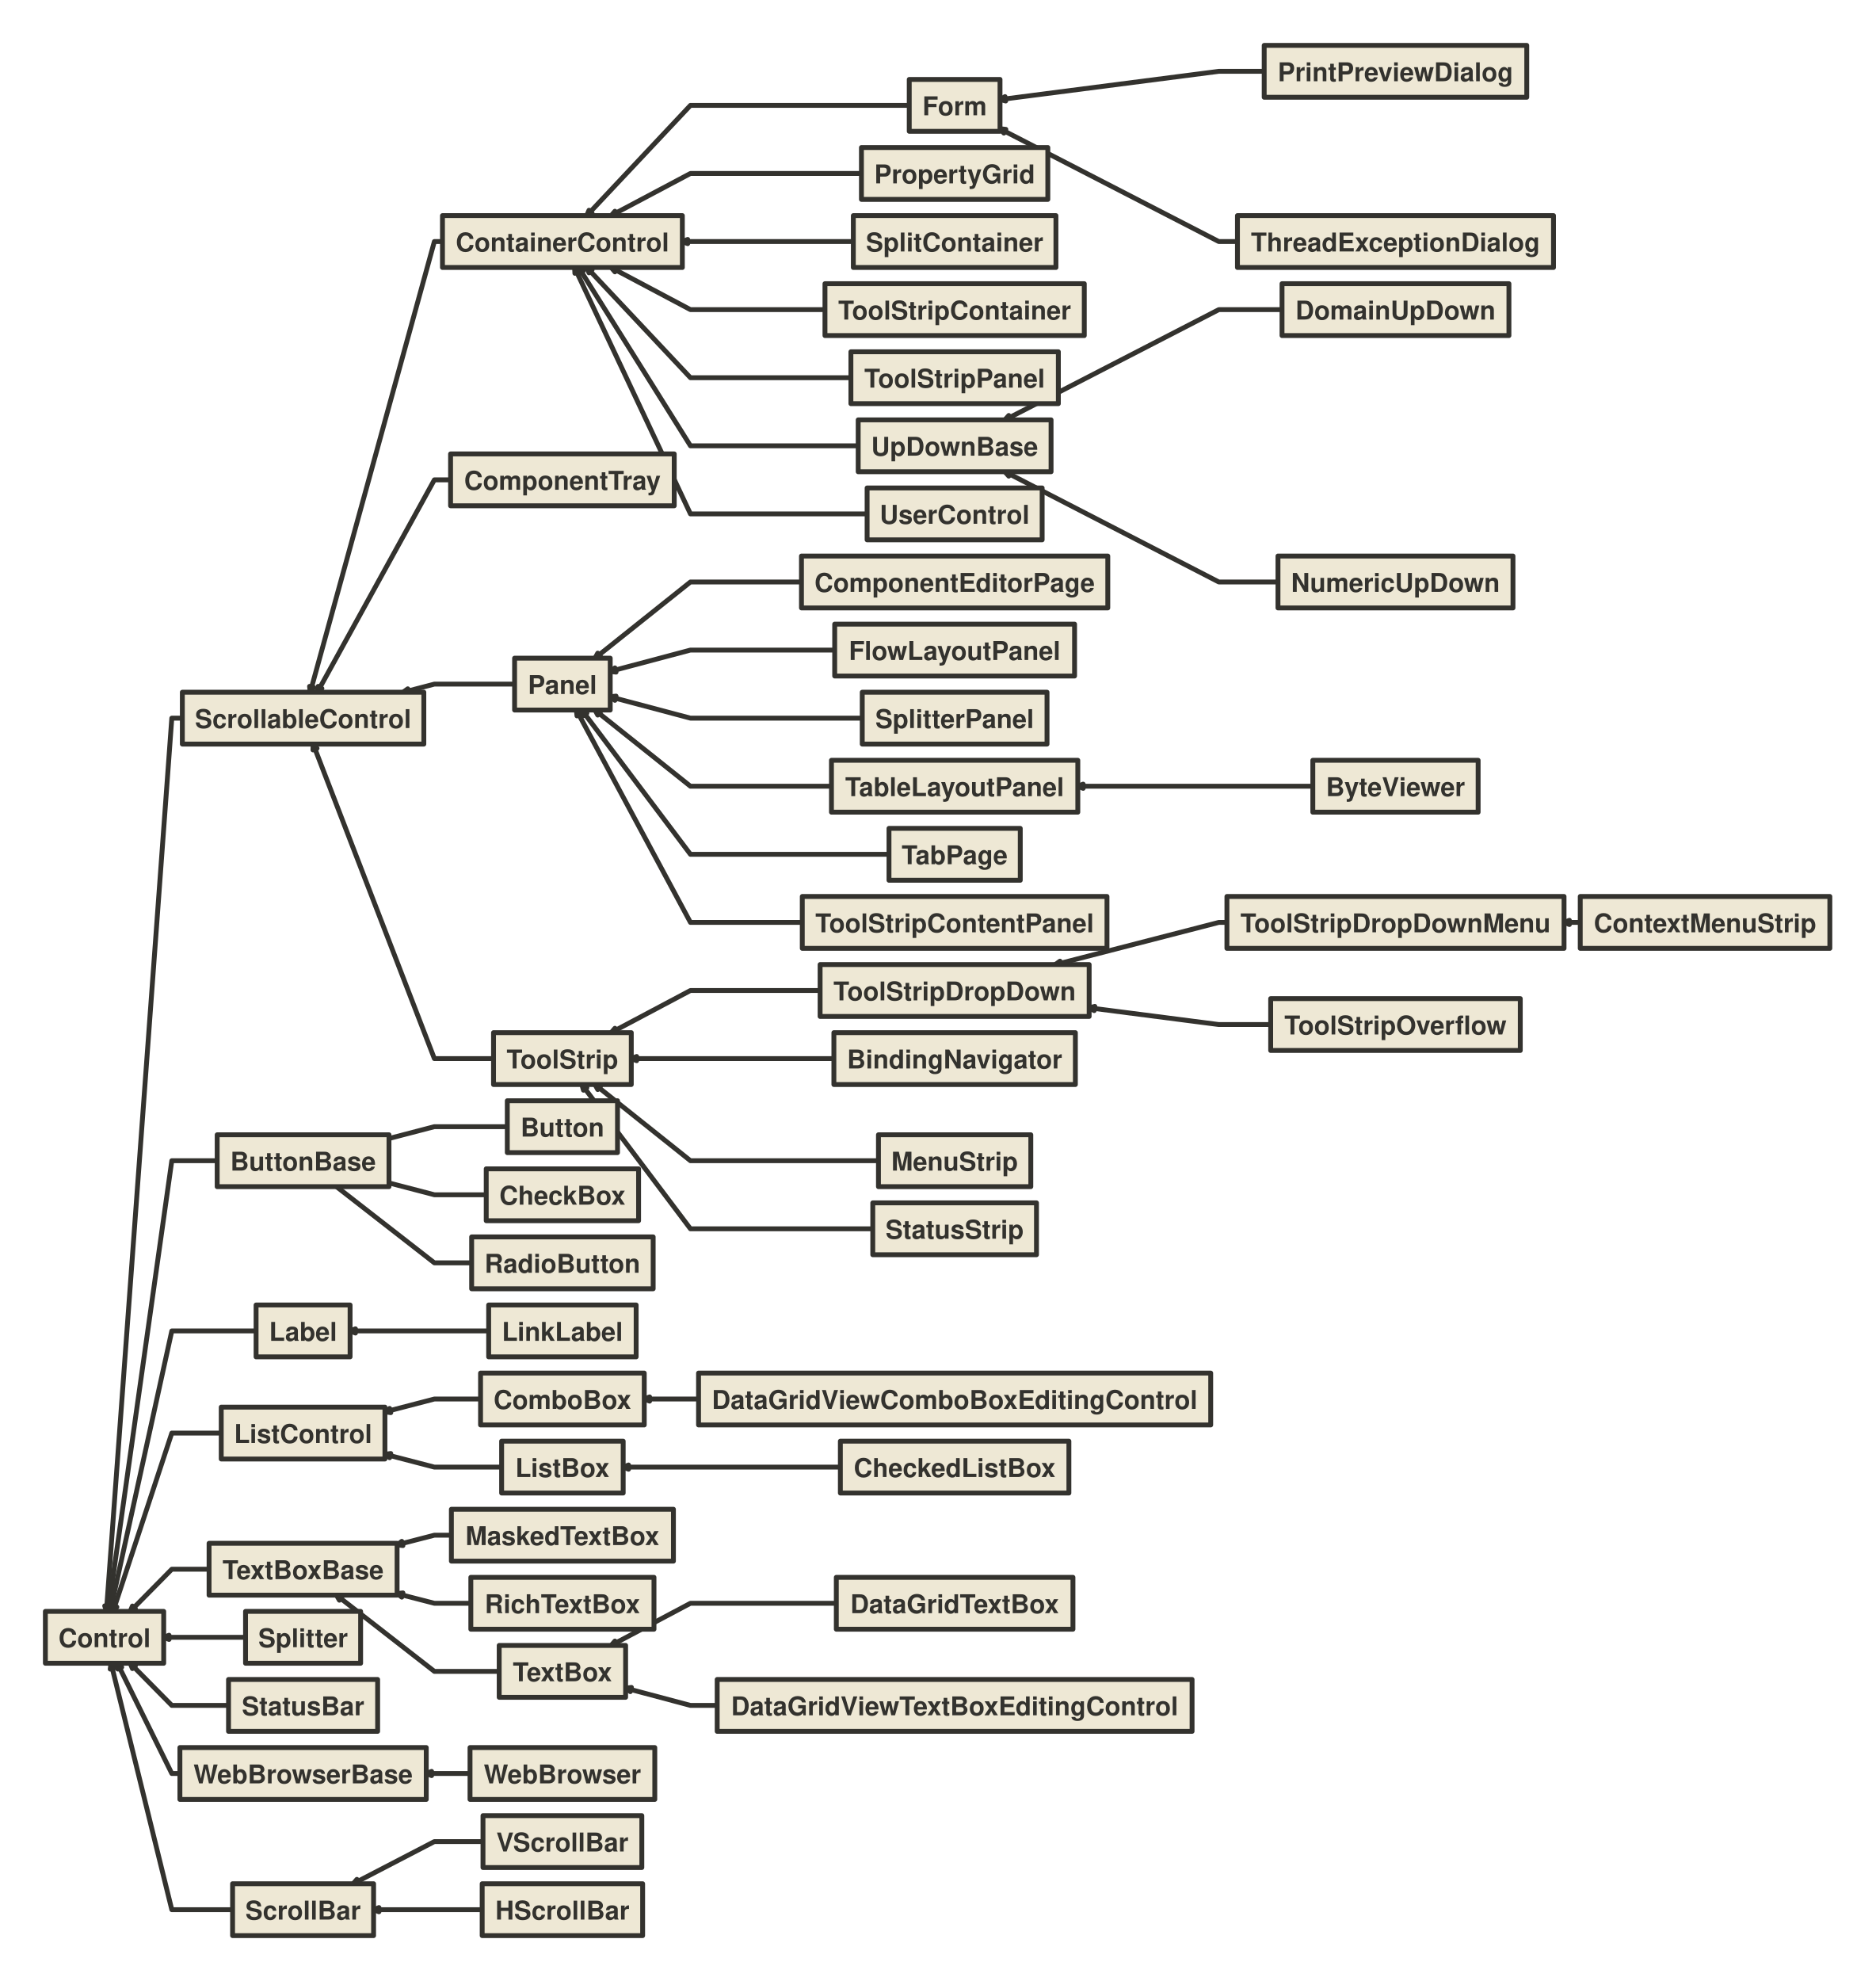
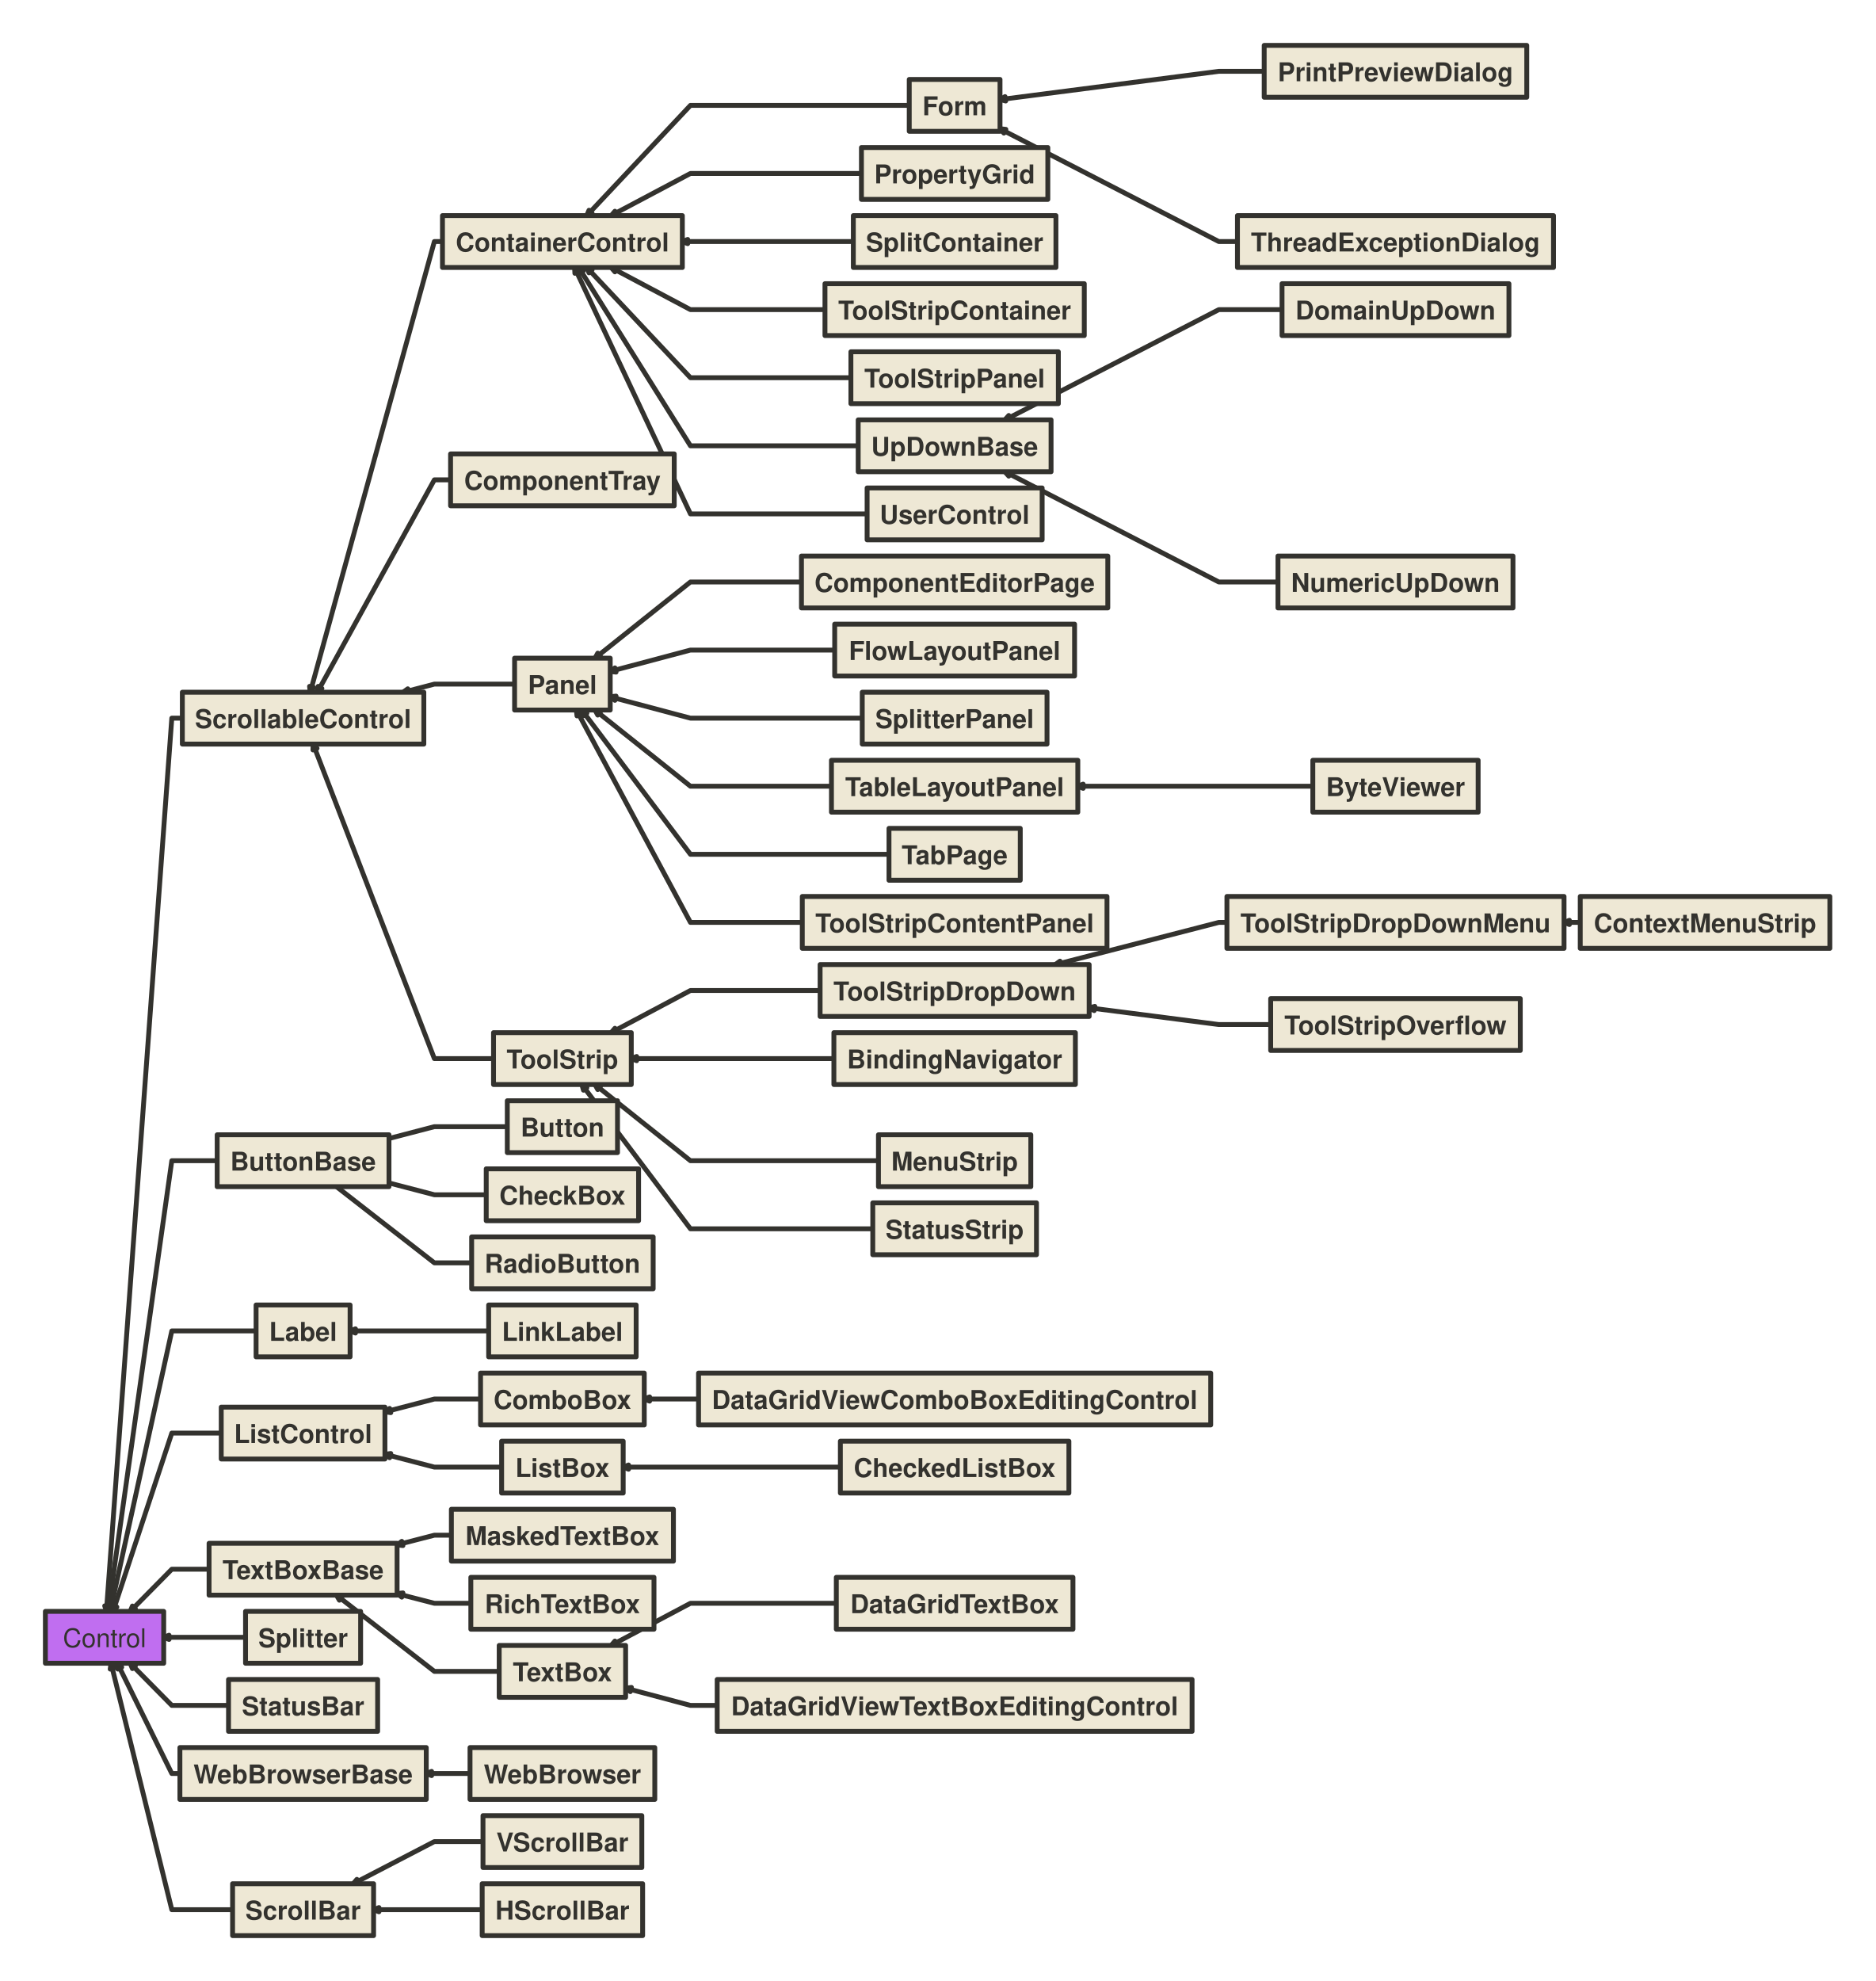
<svg xmlns="http://www.w3.org/2000/svg" version="1.1" baseProfile="full" width="1157.0" height="1222.0" viewbox="0 0 1157 1222">
  <g stroke-width="1.0" text-align="left" font="12pt Helvetica, Arial, sans-serif" font-size="12pt" font-family="Helvetica" font-weight="bold" font-style="normal">
    <g font-family="Helvetica" font-size="12pt" font-weight="bold" font-style="normal" stroke-width="3.0" stroke-linejoin="round" stroke-linecap="round" stroke="#33322E">
      <g stroke="transparent" fill="transparent">
        <rect x="0.0" y="0.0" height="1222.0" width="1157.0" stroke="none" />
      </g>
      <g transform="translate(8, 8)" fill="#33322E">
        <g transform="translate(20, 20)" fill="#eee8d5" font-family="Helvetica" font-size="12pt" font-weight="normal" font-style="normal">
          <path d="M37.9 962.7 L78 415 L84.5 415 L84.5 415.0 " fill="none" />
          <path d="M36.6 962.6 L37.9 962.7 L39.2 962.8 L37.7 966.0 Z" />
          <path d="M39.2 962.7 L78 688 L106 688 L106.0 688.0 " fill="none" />
          <path d="M37.9 962.5 L39.2 962.7 L40.5 962.9 L38.8 966.0 Z" />
          <path d="M40.7 962.7 L78 793 L130 793 L130.0 793.0 " fill="none" />
          <path d="M39.4 962.5 L40.7 962.7 L42.0 963.0 L40.0 966.0 Z" />
          <path d="M191.3 793.0 L240 793 L273.5 793 L273.5 793.0 " fill="none" />
          <path d="M191.3 791.7 L191.3 793.0 L191.3 794.3 L188.0 793.0 Z" />
          <path d="M212.0 674.3 L240 667 L285 667 L285.0 667.0 " fill="none" />
          <path d="M212.0 701.7 L240 709 L272 709 L272.0 709.0 " fill="none" />
          <path d="M179.6 704.0 L240 751 L263 751 L263.0 751.0 " fill="none" />
          <path d="M352.0 985.4 L398 961 L488 961 L488.0 961.0 " fill="none" />
          <path d="M351.4 984.3 L352.0 985.4 L352.7 986.6 L349.1 987.0 Z" />
          <path d="M361.2 1014.2 L398 1024 L414.5 1024 L414.5 1024.0 " fill="none" />
          <path d="M361.6 1012.9 L361.2 1014.2 L360.9 1015.5 L358.0 1013.4 Z" />
          <path d="M164.3 395.8 L240 121 L245 121 L245.0 121.0 " fill="none" />
          <path d="M163.0 395.4 L164.3 395.8 L165.6 396.1 L163.4 399.0 Z" />
          <path d="M169.4 396.1 L240 268 L250 268 L250.0 268.0 " fill="none" />
          <path d="M168.3 395.4 L169.4 396.1 L170.6 396.7 L167.8 399.0 Z" />
          <path d="M223.9 398.2 L240 394 L289.5 394 L289.5 394.0 " fill="none" />
          <path d="M223.6 396.9 L223.9 398.2 L224.3 399.5 L220.7 399.0 Z" />
          <path d="M166.4 434.1 L240 625 L276.5 625 L276.5 625.0 " fill="none" />
          <path d="M167.6 433.6 L166.4 434.1 L165.1 434.6 L165.2 431.0 Z" />
          <path d="M352.0 607.4 L398 583 L478 583 L478.0 583.0 " fill="none" />
          <path d="M351.4 606.3 L352.0 607.4 L352.7 608.6 L349.1 609.0 Z" />
          <path d="M626.3 566.2 L724 541 L729 541 L729.0 541.0 " fill="none" />
          <path d="M626.0 564.9 L626.3 566.2 L626.7 567.5 L623.1 567.0 Z" />
          <path d="M940.3 541.0 L942 541 L947 541 L947.0 541.0 " fill="none" />
          <path d="M940.3 539.7 L940.3 541.0 L940.3 542.3 L937.0 541.0 Z" />
          <path d="M647.3 594.1 L724 604 L756 604 L756.0 604.0 " fill="none" />
          <path d="M647.5 592.8 L647.3 594.1 L647.1 595.4 L644.0 593.7 Z" />
          <path d="M364.8 625.0 L398 625 L486.5 625 L486.5 625.0 " fill="none" />
          <path d="M364.8 623.7 L364.8 625.0 L364.8 626.3 L361.5 625.0 Z" />
          <path d="M341.7 643.1 L398 688 L514 688 L514.0 688.0 " fill="none" />
          <path d="M342.5 642.0 L341.7 643.1 L340.8 644.1 L339.1 641.0 Z" />
          <path d="M333.0 643.7 L398 730 L510.5 730 L510.5 730.0 " fill="none" />
          <path d="M334.1 642.9 L333.0 643.7 L332.0 644.5 L331.0 641.0 Z" />
          <path d="M336.3 102.6 L398 37 L533 37 L533.0 37.0 " fill="none" />
          <path d="M335.4 101.7 L336.3 102.6 L337.3 103.5 L334.0 105.0 Z" />
          <path d="M592.3 33.0 L724 16 L752 16 L752.0 16.0 " fill="none" />
          <path d="M592.1 31.6 L592.3 33.0 L592.5 34.3 L589.0 33.4 Z" />
          <path d="M592.0 53.0 L724 121 L735.5 121 L735.5 121.0 " fill="none" />
          <path d="M592.6 51.8 L592.0 53.0 L591.4 54.1 L589.0 51.4 Z" />
          <path d="M352.0 103.4 L398 79 L503.5 79 L503.5 79.0 " fill="none" />
          <path d="M351.4 102.3 L352.0 103.4 L352.7 104.6 L349.1 105.0 Z" />
          <path d="M396.3 121.0 L398 121 L498.5 121 L498.5 121.0 " fill="none" />
          <path d="M396.3 119.7 L396.3 121.0 L396.3 122.3 L393.0 121.0 Z" />
          <path d="M352.0 138.6 L398 163 L481 163 L481.0 163.0 " fill="none" />
          <path d="M352.7 137.4 L352.0 138.6 L351.4 139.7 L349.1 137.0 Z" />
          <path d="M336.3 139.4 L398 205 L497 205 L497.0 205.0 " fill="none" />
          <path d="M337.3 138.5 L336.3 139.4 L335.4 140.3 L334.0 137.0 Z" />
          <path d="M330.8 139.8 L398 247 L501.5 247 L501.5 247.0 " fill="none" />
          <path d="M331.9 139.1 L330.8 139.8 L329.7 140.5 L329.0 137.0 Z" />
          <path d="M595.0 229.5 L724 163 L763 163 L763.0 163.0 " fill="none" />
          <path d="M594.4 228.3 L595.0 229.5 L595.6 230.7 L592.0 231.0 Z" />
          <path d="M595.0 264.5 L724 331 L760.5 331 L760.5 331.0 " fill="none" />
          <path d="M595.6 263.3 L595.0 264.5 L594.4 265.7 L592.0 263.0 Z" />
          <path d="M327.9 140.0 L398 289 L507 289 L507.0 289.0 " fill="none" />
          <path d="M329.1 139.4 L327.9 140.0 L326.7 140.6 L326.5 137.0 Z" />
          <path d="M42.8 962.8 L78 856 L108.5 856 L108.5 856.0 " fill="none" />
          <path d="M41.5 962.4 L42.8 962.8 L44.1 963.3 L41.8 966.0 Z" />
          <path d="M212.7 842.1 L240 835 L268.5 835 L268.5 835.0 " fill="none" />
          <path d="M212.4 840.8 L212.7 842.1 L213.1 843.4 L209.5 842.9 Z" />
          <path d="M372.8 835.0 L398 835 L403 835 L403.0 835.0 " fill="none" />
          <path d="M372.8 833.7 L372.8 835.0 L372.8 836.3 L369.5 835.0 Z" />
          <path d="M212.7 869.9 L240 877 L281.5 877 L281.5 877.0 " fill="none" />
          <path d="M213.1 868.6 L212.7 869.9 L212.4 871.2 L209.5 869.1 Z" />
          <path d="M359.8 877.0 L398 877 L490.5 877 L490.5 877.0 " fill="none" />
          <path d="M359.8 875.7 L359.8 877.0 L359.8 878.3 L356.5 877.0 Z" />
          <path d="M54.7 963.6 L78 940 L101 940 L101.0 940.0 " fill="none" />
          <path d="M53.7 962.7 L54.7 963.6 L55.6 964.6 L52.3 966.0 Z" />
          <path d="M220.2 924.1 L240 919 L250.5 919 L250.5 919.0 " fill="none" />
          <path d="M219.9 922.8 L220.2 924.1 L220.6 925.4 L217.0 925.0 Z" />
          <path d="M220.2 955.9 L240 961 L262.5 961 L262.5 961.0 " fill="none" />
          <path d="M220.6 954.6 L220.2 955.9 L219.9 957.2 L217.0 955.0 Z" />
          <path d="M182.2 958.0 L240 1003 L280 1003 L280.0 1003.0 " fill="none" />
          <path d="M183.0 957.0 L182.2 958.0 L181.4 959.1 L179.6 956.0 Z" />
          <path d="M192.8 1132.5 L240 1108 L270 1108 L270.0 1108.0 " fill="none" />
          <path d="M192.2 1131.3 L192.8 1132.5 L193.4 1133.6 L189.9 1134.0 Z" />
          <path d="M76.3 982.0 L78 982 L123.5 982 L123.5 982.0 " fill="none" />
          <path d="M76.3 980.7 L76.3 982.0 L76.3 983.3 L73.0 982.0 Z" />
          <path d="M54.7 1000.4 L78 1024 L113 1024 L113.0 1024.0 " fill="none" />
          <path d="M55.6 999.4 L54.7 1000.4 L53.7 1001.3 L52.3 998.0 Z" />
          <path d="M45.9 1001.0 L78 1066 L83 1066 L83.0 1066.0 " fill="none" />
          <path d="M47.1 1000.4 L45.9 1001.0 L44.7 1001.6 L44.4 998.0 Z" />
          <path d="M238.3 1066.0 L240 1066 L262 1066 L262.0 1066.0 " fill="none" />
          <path d="M238.3 1064.7 L238.3 1066.0 L238.3 1067.3 L235.0 1066.0 Z" />
          <path d="M341.7 375.9 L398 331 L466.5 331 L466.5 331.0 " fill="none" />
          <path d="M340.8 374.9 L341.7 375.9 L342.5 377.0 L339.1 378.0 Z" />
          <path d="M351.7 385.3 L398 373 L487 373 L487.0 373.0 " fill="none" />
          <path d="M351.4 384.0 L351.7 385.3 L352.1 386.6 L348.5 386.2 Z" />
          <path d="M351.7 402.7 L398 415 L504 415 L504.0 415.0 " fill="none" />
          <path d="M352.1 401.4 L351.7 402.7 L351.4 404.0 L348.5 401.8 Z" />
          <path d="M341.7 412.1 L398 457 L485 457 L485.0 457.0 " fill="none" />
          <path d="M342.5 411.0 L341.7 412.1 L340.8 413.1 L339.1 410.0 Z" />
          <path d="M640.3 457.0 L724 457 L782 457 L782.0 457.0 " fill="none" />
          <path d="M640.3 455.7 L640.3 457.0 L640.3 458.3 L637.0 457.0 Z" />
          <path d="M333.0 412.7 L398 499 L520.5 499 L520.5 499.0 " fill="none" />
          <path d="M334.1 411.9 L333.0 412.7 L332.0 413.5 L331.0 410.0 Z" />
          <path d="M329.2 412.9 L398 541 L467 541 L467.0 541.0 " fill="none" />
          <path d="M330.4 412.3 L329.2 412.9 L328.0 413.6 L327.6 410.0 Z" />
          <path d="M41.3 1001.2 L78 1150 L115.5 1150 L115.5 1150.0 " fill="none" />
          <path d="M42.5 1000.9 L41.3 1001.2 L40.0 1001.6 L40.5 998.0 Z" />
          <path d="M205.8 1150.0 L240 1150 L269.5 1150 L269.5 1150.0 " fill="none" />
          <path d="M205.8 1148.7 L205.8 1150.0 L205.8 1151.3 L202.5 1150.0 Z" />
          <g data-name="Control">
-             <g fill="#eee8d5" stroke="#33322E" data-name="Control">
+             <g fill="#C06EF0" stroke="#33322E" data-name="Control">
              <rect x="0.0" y="966.0" height="32.0" width="73.0" data-name="Control" />
            </g>
-             <g transform="translate(0, 966)" font-family="Helvetica" font-size="12pt" font-weight="bold" font-style="normal" data-name="Control">
+             <g transform="translate(0, 966)" font-family="Helvetica" font-size="12pt" font-weight="normal" font-style="normal" data-name="Control">
              <g transform="translate(8, 8)" fill="#33322E" text-align="center" data-name="Control">
                <text x="28.5" y="14.1" stroke="none" text-anchor="middle" data-name="Control">Control</text>
              </g>
            </g>
          </g>
          <g data-name="ScrollableControl">
            <g fill="#eee8d5" stroke="#33322E" data-name="ScrollableControl">
              <rect x="84.5" y="399.0" height="32.0" width="149.0" data-name="ScrollableControl" />
            </g>
            <g transform="translate(84.5, 399)" font-family="Helvetica" font-size="12pt" font-weight="bold" font-style="normal" data-name="ScrollableControl">
              <g transform="translate(8, 8)" fill="#33322E" text-align="center" data-name="ScrollableControl">
                <text x="66.5" y="14.1" stroke="none" text-anchor="middle" data-name="ScrollableControl">ScrollableControl</text>
              </g>
            </g>
          </g>
          <g data-name="ButtonBase">
            <g fill="#eee8d5" stroke="#33322E" data-name="ButtonBase">
              <rect x="106.0" y="672.0" height="32.0" width="106.0" data-name="ButtonBase" />
            </g>
            <g transform="translate(106, 672)" font-family="Helvetica" font-size="12pt" font-weight="bold" font-style="normal" data-name="ButtonBase">
              <g transform="translate(8, 8)" fill="#33322E" text-align="center" data-name="ButtonBase">
                <text x="45.0" y="14.1" stroke="none" text-anchor="middle" data-name="ButtonBase">ButtonBase</text>
              </g>
            </g>
          </g>
          <g data-name="Label">
            <g fill="#eee8d5" stroke="#33322E" data-name="Label">
              <rect x="130.0" y="777.0" height="32.0" width="58.0" data-name="Label" />
            </g>
            <g transform="translate(130, 777)" font-family="Helvetica" font-size="12pt" font-weight="bold" font-style="normal" data-name="Label">
              <g transform="translate(8, 8)" fill="#33322E" text-align="center" data-name="Label">
                <text x="21.0" y="14.1" stroke="none" text-anchor="middle" data-name="Label">Label</text>
              </g>
            </g>
          </g>
          <g data-name="LinkLabel">
            <g fill="#eee8d5" stroke="#33322E" data-name="LinkLabel">
              <rect x="273.5" y="777.0" height="32.0" width="91.0" data-name="LinkLabel" />
            </g>
            <g transform="translate(273.5, 777)" font-family="Helvetica" font-size="12pt" font-weight="bold" font-style="normal" data-name="LinkLabel">
              <g transform="translate(8, 8)" fill="#33322E" text-align="center" data-name="LinkLabel">
                <text x="37.5" y="14.1" stroke="none" text-anchor="middle" data-name="LinkLabel">LinkLabel</text>
              </g>
            </g>
          </g>
          <g data-name="Button">
            <g fill="#eee8d5" stroke="#33322E" data-name="Button">
              <rect x="285.0" y="651.0" height="32.0" width="68.0" data-name="Button" />
            </g>
            <g transform="translate(285, 651)" font-family="Helvetica" font-size="12pt" font-weight="bold" font-style="normal" data-name="Button">
              <g transform="translate(8, 8)" fill="#33322E" text-align="center" data-name="Button">
                <text x="26.0" y="14.1" stroke="none" text-anchor="middle" data-name="Button">Button</text>
              </g>
            </g>
          </g>
          <g data-name="CheckBox">
            <g fill="#eee8d5" stroke="#33322E" data-name="CheckBox">
              <rect x="272.0" y="693.0" height="32.0" width="94.0" data-name="CheckBox" />
            </g>
            <g transform="translate(272, 693)" font-family="Helvetica" font-size="12pt" font-weight="bold" font-style="normal" data-name="CheckBox">
              <g transform="translate(8, 8)" fill="#33322E" text-align="center" data-name="CheckBox">
                <text x="39.0" y="14.1" stroke="none" text-anchor="middle" data-name="CheckBox">CheckBox</text>
              </g>
            </g>
          </g>
          <g data-name="RadioButton">
            <g fill="#eee8d5" stroke="#33322E" data-name="RadioButton">
              <rect x="263.0" y="735.0" height="32.0" width="112.0" data-name="RadioButton" />
            </g>
            <g transform="translate(263, 735)" font-family="Helvetica" font-size="12pt" font-weight="bold" font-style="normal" data-name="RadioButton">
              <g transform="translate(8, 8)" fill="#33322E" text-align="center" data-name="RadioButton">
                <text x="48.0" y="14.1" stroke="none" text-anchor="middle" data-name="RadioButton">RadioButton</text>
              </g>
            </g>
          </g>
          <g data-name="TextBox">
            <g fill="#eee8d5" stroke="#33322E" data-name="TextBox">
              <rect x="280.0" y="987.0" height="32.0" width="78.0" data-name="TextBox" />
            </g>
            <g transform="translate(280, 987)" font-family="Helvetica" font-size="12pt" font-weight="bold" font-style="normal" data-name="TextBox">
              <g transform="translate(8, 8)" fill="#33322E" text-align="center" data-name="TextBox">
                <text x="31.0" y="14.1" stroke="none" text-anchor="middle" data-name="TextBox">TextBox</text>
              </g>
            </g>
          </g>
          <g data-name="DataGridTextBox">
            <g fill="#eee8d5" stroke="#33322E" data-name="DataGridTextBox">
              <rect x="488.0" y="945.0" height="32.0" width="146.0" data-name="DataGridTextBox" />
            </g>
            <g transform="translate(488, 945)" font-family="Helvetica" font-size="12pt" font-weight="bold" font-style="normal" data-name="DataGridTextBox">
              <g transform="translate(8, 8)" fill="#33322E" text-align="center" data-name="DataGridTextBox">
                <text x="65.0" y="14.1" stroke="none" text-anchor="middle" data-name="DataGridTextBox">DataGridTextBox</text>
              </g>
            </g>
          </g>
          <g data-name="DataGridViewTextBoxEditingControl">
            <g fill="#eee8d5" stroke="#33322E" data-name="DataGridViewTextBoxEditingControl">
              <rect x="414.5" y="1008.0" height="32.0" width="293.0" data-name="DataGridViewTextBoxEditingControl" />
            </g>
            <g transform="translate(414.5, 1008)" font-family="Helvetica" font-size="12pt" font-weight="bold" font-style="normal" data-name="DataGridViewTextBoxEditingControl">
              <g transform="translate(8, 8)" fill="#33322E" text-align="center" data-name="DataGridViewTextBoxEditingControl">
                <text x="138.5" y="14.1" stroke="none" text-anchor="middle" data-name="DataGridViewTextBoxEditingControl">DataGridViewTextBoxEditingControl</text>
              </g>
            </g>
          </g>
          <g data-name="ContainerControl">
            <g fill="#eee8d5" stroke="#33322E" data-name="ContainerControl">
              <rect x="245.0" y="105.0" height="32.0" width="148.0" data-name="ContainerControl" />
            </g>
            <g transform="translate(245, 105)" font-family="Helvetica" font-size="12pt" font-weight="bold" font-style="normal" data-name="ContainerControl">
              <g transform="translate(8, 8)" fill="#33322E" text-align="center" data-name="ContainerControl">
                <text x="66.0" y="14.1" stroke="none" text-anchor="middle" data-name="ContainerControl">ContainerControl</text>
              </g>
            </g>
          </g>
          <g data-name="ComponentTray">
            <g fill="#eee8d5" stroke="#33322E" data-name="ComponentTray">
              <rect x="250.0" y="252.0" height="32.0" width="138.0" data-name="ComponentTray" />
            </g>
            <g transform="translate(250, 252)" font-family="Helvetica" font-size="12pt" font-weight="bold" font-style="normal" data-name="ComponentTray">
              <g transform="translate(8, 8)" fill="#33322E" text-align="center" data-name="ComponentTray">
                <text x="61.0" y="14.1" stroke="none" text-anchor="middle" data-name="ComponentTray">ComponentTray</text>
              </g>
            </g>
          </g>
          <g data-name="Panel">
            <g fill="#eee8d5" stroke="#33322E" data-name="Panel">
              <rect x="289.5" y="378.0" height="32.0" width="59.0" data-name="Panel" />
            </g>
            <g transform="translate(289.5, 378)" font-family="Helvetica" font-size="12pt" font-weight="bold" font-style="normal" data-name="Panel">
              <g transform="translate(8, 8)" fill="#33322E" text-align="center" data-name="Panel">
                <text x="21.5" y="14.1" stroke="none" text-anchor="middle" data-name="Panel">Panel</text>
              </g>
            </g>
          </g>
          <g data-name="ToolStrip">
            <g fill="#eee8d5" stroke="#33322E" data-name="ToolStrip">
              <rect x="276.5" y="609.0" height="32.0" width="85.0" data-name="ToolStrip" />
            </g>
            <g transform="translate(276.5, 609)" font-family="Helvetica" font-size="12pt" font-weight="bold" font-style="normal" data-name="ToolStrip">
              <g transform="translate(8, 8)" fill="#33322E" text-align="center" data-name="ToolStrip">
                <text x="34.5" y="14.1" stroke="none" text-anchor="middle" data-name="ToolStrip">ToolStrip</text>
              </g>
            </g>
          </g>
          <g data-name="ToolStripDropDown">
            <g fill="#eee8d5" stroke="#33322E" data-name="ToolStripDropDown">
              <rect x="478.0" y="567.0" height="32.0" width="166.0" data-name="ToolStripDropDown" />
            </g>
            <g transform="translate(478, 567)" font-family="Helvetica" font-size="12pt" font-weight="bold" font-style="normal" data-name="ToolStripDropDown">
              <g transform="translate(8, 8)" fill="#33322E" text-align="center" data-name="ToolStripDropDown">
                <text x="75.0" y="14.1" stroke="none" text-anchor="middle" data-name="ToolStripDropDown">ToolStripDropDown</text>
              </g>
            </g>
          </g>
          <g data-name="ToolStripDropDownMenu">
            <g fill="#eee8d5" stroke="#33322E" data-name="ToolStripDropDownMenu">
              <rect x="729.0" y="525.0" height="32.0" width="208.0" data-name="ToolStripDropDownMenu" />
            </g>
            <g transform="translate(729, 525)" font-family="Helvetica" font-size="12pt" font-weight="bold" font-style="normal" data-name="ToolStripDropDownMenu">
              <g transform="translate(8, 8)" fill="#33322E" text-align="center" data-name="ToolStripDropDownMenu">
                <text x="96.0" y="14.1" stroke="none" text-anchor="middle" data-name="ToolStripDropDownMenu">ToolStripDropDownMenu</text>
              </g>
            </g>
          </g>
          <g data-name="ContextMenuStrip">
            <g fill="#eee8d5" stroke="#33322E" data-name="ContextMenuStrip">
              <rect x="947.0" y="525.0" height="32.0" width="154.0" data-name="ContextMenuStrip" />
            </g>
            <g transform="translate(947, 525)" font-family="Helvetica" font-size="12pt" font-weight="bold" font-style="normal" data-name="ContextMenuStrip">
              <g transform="translate(8, 8)" fill="#33322E" text-align="center" data-name="ContextMenuStrip">
                <text x="69.0" y="14.1" stroke="none" text-anchor="middle" data-name="ContextMenuStrip">ContextMenuStrip</text>
              </g>
            </g>
          </g>
          <g data-name="ToolStripOverflow">
            <g fill="#eee8d5" stroke="#33322E" data-name="ToolStripOverflow">
              <rect x="756.0" y="588.0" height="32.0" width="154.0" data-name="ToolStripOverflow" />
            </g>
            <g transform="translate(756, 588)" font-family="Helvetica" font-size="12pt" font-weight="bold" font-style="normal" data-name="ToolStripOverflow">
              <g transform="translate(8, 8)" fill="#33322E" text-align="center" data-name="ToolStripOverflow">
                <text x="69.0" y="14.1" stroke="none" text-anchor="middle" data-name="ToolStripOverflow">ToolStripOverflow</text>
              </g>
            </g>
          </g>
          <g data-name="BindingNavigator">
            <g fill="#eee8d5" stroke="#33322E" data-name="BindingNavigator">
              <rect x="486.5" y="609.0" height="32.0" width="149.0" data-name="BindingNavigator" />
            </g>
            <g transform="translate(486.5, 609)" font-family="Helvetica" font-size="12pt" font-weight="bold" font-style="normal" data-name="BindingNavigator">
              <g transform="translate(8, 8)" fill="#33322E" text-align="center" data-name="BindingNavigator">
                <text x="66.5" y="14.1" stroke="none" text-anchor="middle" data-name="BindingNavigator">BindingNavigator</text>
              </g>
            </g>
          </g>
          <g data-name="MenuStrip">
            <g fill="#eee8d5" stroke="#33322E" data-name="MenuStrip">
              <rect x="514.0" y="672.0" height="32.0" width="94.0" data-name="MenuStrip" />
            </g>
            <g transform="translate(514, 672)" font-family="Helvetica" font-size="12pt" font-weight="bold" font-style="normal" data-name="MenuStrip">
              <g transform="translate(8, 8)" fill="#33322E" text-align="center" data-name="MenuStrip">
                <text x="39.0" y="14.1" stroke="none" text-anchor="middle" data-name="MenuStrip">MenuStrip</text>
              </g>
            </g>
          </g>
          <g data-name="StatusStrip">
            <g fill="#eee8d5" stroke="#33322E" data-name="StatusStrip">
              <rect x="510.5" y="714.0" height="32.0" width="101.0" data-name="StatusStrip" />
            </g>
            <g transform="translate(510.5, 714)" font-family="Helvetica" font-size="12pt" font-weight="bold" font-style="normal" data-name="StatusStrip">
              <g transform="translate(8, 8)" fill="#33322E" text-align="center" data-name="StatusStrip">
                <text x="42.5" y="14.1" stroke="none" text-anchor="middle" data-name="StatusStrip">StatusStrip</text>
              </g>
            </g>
          </g>
          <g data-name="Form">
            <g fill="#eee8d5" stroke="#33322E" data-name="Form">
              <rect x="533.0" y="21.0" height="32.0" width="56.0" data-name="Form" />
            </g>
            <g transform="translate(533, 21)" font-family="Helvetica" font-size="12pt" font-weight="bold" font-style="normal" data-name="Form">
              <g transform="translate(8, 8)" fill="#33322E" text-align="center" data-name="Form">
                <text x="20.0" y="14.1" stroke="none" text-anchor="middle" data-name="Form">Form</text>
              </g>
            </g>
          </g>
          <g data-name="PrintPreviewDialog">
            <g fill="#eee8d5" stroke="#33322E" data-name="PrintPreviewDialog">
              <rect x="752.0" y="0.0" height="32.0" width="162.0" data-name="PrintPreviewDialog" />
            </g>
            <g transform="translate(752, 0)" font-family="Helvetica" font-size="12pt" font-weight="bold" font-style="normal" data-name="PrintPreviewDialog">
              <g transform="translate(8, 8)" fill="#33322E" text-align="center" data-name="PrintPreviewDialog">
                <text x="73.0" y="14.1" stroke="none" text-anchor="middle" data-name="PrintPreviewDialog">PrintPreviewDialog</text>
              </g>
            </g>
          </g>
          <g data-name="ThreadExceptionDialog">
            <g fill="#eee8d5" stroke="#33322E" data-name="ThreadExceptionDialog">
              <rect x="735.5" y="105.0" height="32.0" width="195.0" data-name="ThreadExceptionDialog" />
            </g>
            <g transform="translate(735.5, 105)" font-family="Helvetica" font-size="12pt" font-weight="bold" font-style="normal" data-name="ThreadExceptionDialog">
              <g transform="translate(8, 8)" fill="#33322E" text-align="center" data-name="ThreadExceptionDialog">
                <text x="89.5" y="14.1" stroke="none" text-anchor="middle" data-name="ThreadExceptionDialog">ThreadExceptionDialog</text>
              </g>
            </g>
          </g>
          <g data-name="PropertyGrid">
            <g fill="#eee8d5" stroke="#33322E" data-name="PropertyGrid">
              <rect x="503.5" y="63.0" height="32.0" width="115.0" data-name="PropertyGrid" />
            </g>
            <g transform="translate(503.5, 63)" font-family="Helvetica" font-size="12pt" font-weight="bold" font-style="normal" data-name="PropertyGrid">
              <g transform="translate(8, 8)" fill="#33322E" text-align="center" data-name="PropertyGrid">
                <text x="49.5" y="14.1" stroke="none" text-anchor="middle" data-name="PropertyGrid">PropertyGrid</text>
              </g>
            </g>
          </g>
          <g data-name="SplitContainer">
            <g fill="#eee8d5" stroke="#33322E" data-name="SplitContainer">
              <rect x="498.5" y="105.0" height="32.0" width="125.0" data-name="SplitContainer" />
            </g>
            <g transform="translate(498.5, 105)" font-family="Helvetica" font-size="12pt" font-weight="bold" font-style="normal" data-name="SplitContainer">
              <g transform="translate(8, 8)" fill="#33322E" text-align="center" data-name="SplitContainer">
                <text x="54.5" y="14.1" stroke="none" text-anchor="middle" data-name="SplitContainer">SplitContainer</text>
              </g>
            </g>
          </g>
          <g data-name="ToolStripContainer">
            <g fill="#eee8d5" stroke="#33322E" data-name="ToolStripContainer">
              <rect x="481.0" y="147.0" height="32.0" width="160.0" data-name="ToolStripContainer" />
            </g>
            <g transform="translate(481, 147)" font-family="Helvetica" font-size="12pt" font-weight="bold" font-style="normal" data-name="ToolStripContainer">
              <g transform="translate(8, 8)" fill="#33322E" text-align="center" data-name="ToolStripContainer">
                <text x="72.0" y="14.1" stroke="none" text-anchor="middle" data-name="ToolStripContainer">ToolStripContainer</text>
              </g>
            </g>
          </g>
          <g data-name="ToolStripPanel">
            <g fill="#eee8d5" stroke="#33322E" data-name="ToolStripPanel">
              <rect x="497.0" y="189.0" height="32.0" width="128.0" data-name="ToolStripPanel" />
            </g>
            <g transform="translate(497, 189)" font-family="Helvetica" font-size="12pt" font-weight="bold" font-style="normal" data-name="ToolStripPanel">
              <g transform="translate(8, 8)" fill="#33322E" text-align="center" data-name="ToolStripPanel">
                <text x="56.0" y="14.1" stroke="none" text-anchor="middle" data-name="ToolStripPanel">ToolStripPanel</text>
              </g>
            </g>
          </g>
          <g data-name="UpDownBase">
            <g fill="#eee8d5" stroke="#33322E" data-name="UpDownBase">
              <rect x="501.5" y="231.0" height="32.0" width="119.0" data-name="UpDownBase" />
            </g>
            <g transform="translate(501.5, 231)" font-family="Helvetica" font-size="12pt" font-weight="bold" font-style="normal" data-name="UpDownBase">
              <g transform="translate(8, 8)" fill="#33322E" text-align="center" data-name="UpDownBase">
                <text x="51.5" y="14.1" stroke="none" text-anchor="middle" data-name="UpDownBase">UpDownBase</text>
              </g>
            </g>
          </g>
          <g data-name="DomainUpDown">
            <g fill="#eee8d5" stroke="#33322E" data-name="DomainUpDown">
              <rect x="763.0" y="147.0" height="32.0" width="140.0" data-name="DomainUpDown" />
            </g>
            <g transform="translate(763, 147)" font-family="Helvetica" font-size="12pt" font-weight="bold" font-style="normal" data-name="DomainUpDown">
              <g transform="translate(8, 8)" fill="#33322E" text-align="center" data-name="DomainUpDown">
                <text x="62.0" y="14.1" stroke="none" text-anchor="middle" data-name="DomainUpDown">DomainUpDown</text>
              </g>
            </g>
          </g>
          <g data-name="NumericUpDown">
            <g fill="#eee8d5" stroke="#33322E" data-name="NumericUpDown">
              <rect x="760.5" y="315.0" height="32.0" width="145.0" data-name="NumericUpDown" />
            </g>
            <g transform="translate(760.5, 315)" font-family="Helvetica" font-size="12pt" font-weight="bold" font-style="normal" data-name="NumericUpDown">
              <g transform="translate(8, 8)" fill="#33322E" text-align="center" data-name="NumericUpDown">
                <text x="64.5" y="14.1" stroke="none" text-anchor="middle" data-name="NumericUpDown">NumericUpDown</text>
              </g>
            </g>
          </g>
          <g data-name="UserControl">
            <g fill="#eee8d5" stroke="#33322E" data-name="UserControl">
              <rect x="507.0" y="273.0" height="32.0" width="108.0" data-name="UserControl" />
            </g>
            <g transform="translate(507, 273)" font-family="Helvetica" font-size="12pt" font-weight="bold" font-style="normal" data-name="UserControl">
              <g transform="translate(8, 8)" fill="#33322E" text-align="center" data-name="UserControl">
                <text x="46.0" y="14.1" stroke="none" text-anchor="middle" data-name="UserControl">UserControl</text>
              </g>
            </g>
          </g>
          <g data-name="ListControl">
            <g fill="#eee8d5" stroke="#33322E" data-name="ListControl">
              <rect x="108.5" y="840.0" height="32.0" width="101.0" data-name="ListControl" />
            </g>
            <g transform="translate(108.5, 840)" font-family="Helvetica" font-size="12pt" font-weight="bold" font-style="normal" data-name="ListControl">
              <g transform="translate(8, 8)" fill="#33322E" text-align="center" data-name="ListControl">
                <text x="42.5" y="14.1" stroke="none" text-anchor="middle" data-name="ListControl">ListControl</text>
              </g>
            </g>
          </g>
          <g data-name="ComboBox">
            <g fill="#eee8d5" stroke="#33322E" data-name="ComboBox">
              <rect x="268.5" y="819.0" height="32.0" width="101.0" data-name="ComboBox" />
            </g>
            <g transform="translate(268.5, 819)" font-family="Helvetica" font-size="12pt" font-weight="bold" font-style="normal" data-name="ComboBox">
              <g transform="translate(8, 8)" fill="#33322E" text-align="center" data-name="ComboBox">
                <text x="42.5" y="14.1" stroke="none" text-anchor="middle" data-name="ComboBox">ComboBox</text>
              </g>
            </g>
          </g>
          <g data-name="DataGridViewComboBoxEditingControl">
            <g fill="#eee8d5" stroke="#33322E" data-name="DataGridViewComboBoxEditingControl">
              <rect x="403.0" y="819.0" height="32.0" width="316.0" data-name="DataGridViewComboBoxEditingControl" />
            </g>
            <g transform="translate(403, 819)" font-family="Helvetica" font-size="12pt" font-weight="bold" font-style="normal" data-name="DataGridViewComboBoxEditingControl">
              <g transform="translate(8, 8)" fill="#33322E" text-align="center" data-name="DataGridViewComboBoxEditingControl">
                <text x="150.0" y="14.1" stroke="none" text-anchor="middle" data-name="DataGridViewComboBoxEditingControl">DataGridViewComboBoxEditingControl</text>
              </g>
            </g>
          </g>
          <g data-name="ListBox">
            <g fill="#eee8d5" stroke="#33322E" data-name="ListBox">
              <rect x="281.5" y="861.0" height="32.0" width="75.0" data-name="ListBox" />
            </g>
            <g transform="translate(281.5, 861)" font-family="Helvetica" font-size="12pt" font-weight="bold" font-style="normal" data-name="ListBox">
              <g transform="translate(8, 8)" fill="#33322E" text-align="center" data-name="ListBox">
                <text x="29.5" y="14.1" stroke="none" text-anchor="middle" data-name="ListBox">ListBox</text>
              </g>
            </g>
          </g>
          <g data-name="CheckedListBox">
            <g fill="#eee8d5" stroke="#33322E" data-name="CheckedListBox">
              <rect x="490.5" y="861.0" height="32.0" width="141.0" data-name="CheckedListBox" />
            </g>
            <g transform="translate(490.5, 861)" font-family="Helvetica" font-size="12pt" font-weight="bold" font-style="normal" data-name="CheckedListBox">
              <g transform="translate(8, 8)" fill="#33322E" text-align="center" data-name="CheckedListBox">
                <text x="62.5" y="14.1" stroke="none" text-anchor="middle" data-name="CheckedListBox">CheckedListBox</text>
              </g>
            </g>
          </g>
          <g data-name="TextBoxBase">
            <g fill="#eee8d5" stroke="#33322E" data-name="TextBoxBase">
              <rect x="101.0" y="924.0" height="32.0" width="116.0" data-name="TextBoxBase" />
            </g>
            <g transform="translate(101, 924)" font-family="Helvetica" font-size="12pt" font-weight="bold" font-style="normal" data-name="TextBoxBase">
              <g transform="translate(8, 8)" fill="#33322E" text-align="center" data-name="TextBoxBase">
                <text x="50.0" y="14.1" stroke="none" text-anchor="middle" data-name="TextBoxBase">TextBoxBase</text>
              </g>
            </g>
          </g>
          <g data-name="MaskedTextBox">
            <g fill="#eee8d5" stroke="#33322E" data-name="MaskedTextBox">
              <rect x="250.5" y="903.0" height="32.0" width="137.0" data-name="MaskedTextBox" />
            </g>
            <g transform="translate(250.5, 903)" font-family="Helvetica" font-size="12pt" font-weight="bold" font-style="normal" data-name="MaskedTextBox">
              <g transform="translate(8, 8)" fill="#33322E" text-align="center" data-name="MaskedTextBox">
                <text x="60.5" y="14.1" stroke="none" text-anchor="middle" data-name="MaskedTextBox">MaskedTextBox</text>
              </g>
            </g>
          </g>
          <g data-name="RichTextBox">
            <g fill="#eee8d5" stroke="#33322E" data-name="RichTextBox">
              <rect x="262.5" y="945.0" height="32.0" width="113.0" data-name="RichTextBox" />
            </g>
            <g transform="translate(262.5, 945)" font-family="Helvetica" font-size="12pt" font-weight="bold" font-style="normal" data-name="RichTextBox">
              <g transform="translate(8, 8)" fill="#33322E" text-align="center" data-name="RichTextBox">
                <text x="48.5" y="14.1" stroke="none" text-anchor="middle" data-name="RichTextBox">RichTextBox</text>
              </g>
            </g>
          </g>
          <g data-name="ScrollBar">
            <g fill="#eee8d5" stroke="#33322E" data-name="ScrollBar">
              <rect x="115.5" y="1134.0" height="32.0" width="87.0" data-name="ScrollBar" />
            </g>
            <g transform="translate(115.5, 1134)" font-family="Helvetica" font-size="12pt" font-weight="bold" font-style="normal" data-name="ScrollBar">
              <g transform="translate(8, 8)" fill="#33322E" text-align="center" data-name="ScrollBar">
                <text x="35.5" y="14.1" stroke="none" text-anchor="middle" data-name="ScrollBar">ScrollBar</text>
              </g>
            </g>
          </g>
          <g data-name="VScrollBar">
            <g fill="#eee8d5" stroke="#33322E" data-name="VScrollBar">
              <rect x="270.0" y="1092.0" height="32.0" width="98.0" data-name="VScrollBar" />
            </g>
            <g transform="translate(270, 1092)" font-family="Helvetica" font-size="12pt" font-weight="bold" font-style="normal" data-name="VScrollBar">
              <g transform="translate(8, 8)" fill="#33322E" text-align="center" data-name="VScrollBar">
                <text x="41.0" y="14.1" stroke="none" text-anchor="middle" data-name="VScrollBar">VScrollBar</text>
              </g>
            </g>
          </g>
          <g data-name="Splitter">
            <g fill="#eee8d5" stroke="#33322E" data-name="Splitter">
              <rect x="123.5" y="966.0" height="32.0" width="71.0" data-name="Splitter" />
            </g>
            <g transform="translate(123.5, 966)" font-family="Helvetica" font-size="12pt" font-weight="bold" font-style="normal" data-name="Splitter">
              <g transform="translate(8, 8)" fill="#33322E" text-align="center" data-name="Splitter">
                <text x="27.5" y="14.1" stroke="none" text-anchor="middle" data-name="Splitter">Splitter</text>
              </g>
            </g>
          </g>
          <g data-name="StatusBar">
            <g fill="#eee8d5" stroke="#33322E" data-name="StatusBar">
              <rect x="113.0" y="1008.0" height="32.0" width="92.0" data-name="StatusBar" />
            </g>
            <g transform="translate(113, 1008)" font-family="Helvetica" font-size="12pt" font-weight="bold" font-style="normal" data-name="StatusBar">
              <g transform="translate(8, 8)" fill="#33322E" text-align="center" data-name="StatusBar">
                <text x="38.0" y="14.1" stroke="none" text-anchor="middle" data-name="StatusBar">StatusBar</text>
              </g>
            </g>
          </g>
          <g data-name="WebBrowserBase">
            <g fill="#eee8d5" stroke="#33322E" data-name="WebBrowserBase">
              <rect x="83.0" y="1050.0" height="32.0" width="152.0" data-name="WebBrowserBase" />
            </g>
            <g transform="translate(83, 1050)" font-family="Helvetica" font-size="12pt" font-weight="bold" font-style="normal" data-name="WebBrowserBase">
              <g transform="translate(8, 8)" fill="#33322E" text-align="center" data-name="WebBrowserBase">
                <text x="68.0" y="14.1" stroke="none" text-anchor="middle" data-name="WebBrowserBase">WebBrowserBase</text>
              </g>
            </g>
          </g>
          <g data-name="WebBrowser">
            <g fill="#eee8d5" stroke="#33322E" data-name="WebBrowser">
              <rect x="262.0" y="1050.0" height="32.0" width="114.0" data-name="WebBrowser" />
            </g>
            <g transform="translate(262, 1050)" font-family="Helvetica" font-size="12pt" font-weight="bold" font-style="normal" data-name="WebBrowser">
              <g transform="translate(8, 8)" fill="#33322E" text-align="center" data-name="WebBrowser">
                <text x="49.0" y="14.1" stroke="none" text-anchor="middle" data-name="WebBrowser">WebBrowser</text>
              </g>
            </g>
          </g>
          <g data-name="ComponentEditorPage">
            <g fill="#eee8d5" stroke="#33322E" data-name="ComponentEditorPage">
              <rect x="466.5" y="315.0" height="32.0" width="189.0" data-name="ComponentEditorPage" />
            </g>
            <g transform="translate(466.5, 315)" font-family="Helvetica" font-size="12pt" font-weight="bold" font-style="normal" data-name="ComponentEditorPage">
              <g transform="translate(8, 8)" fill="#33322E" text-align="center" data-name="ComponentEditorPage">
                <text x="86.5" y="14.1" stroke="none" text-anchor="middle" data-name="ComponentEditorPage">ComponentEditorPage</text>
              </g>
            </g>
          </g>
          <g data-name="FlowLayoutPanel">
            <g fill="#eee8d5" stroke="#33322E" data-name="FlowLayoutPanel">
              <rect x="487.0" y="357.0" height="32.0" width="148.0" data-name="FlowLayoutPanel" />
            </g>
            <g transform="translate(487, 357)" font-family="Helvetica" font-size="12pt" font-weight="bold" font-style="normal" data-name="FlowLayoutPanel">
              <g transform="translate(8, 8)" fill="#33322E" text-align="center" data-name="FlowLayoutPanel">
                <text x="66.0" y="14.1" stroke="none" text-anchor="middle" data-name="FlowLayoutPanel">FlowLayoutPanel</text>
              </g>
            </g>
          </g>
          <g data-name="SplitterPanel">
            <g fill="#eee8d5" stroke="#33322E" data-name="SplitterPanel">
              <rect x="504.0" y="399.0" height="32.0" width="114.0" data-name="SplitterPanel" />
            </g>
            <g transform="translate(504, 399)" font-family="Helvetica" font-size="12pt" font-weight="bold" font-style="normal" data-name="SplitterPanel">
              <g transform="translate(8, 8)" fill="#33322E" text-align="center" data-name="SplitterPanel">
                <text x="49.0" y="14.1" stroke="none" text-anchor="middle" data-name="SplitterPanel">SplitterPanel</text>
              </g>
            </g>
          </g>
          <g data-name="TableLayoutPanel">
            <g fill="#eee8d5" stroke="#33322E" data-name="TableLayoutPanel">
              <rect x="485.0" y="441.0" height="32.0" width="152.0" data-name="TableLayoutPanel" />
            </g>
            <g transform="translate(485, 441)" font-family="Helvetica" font-size="12pt" font-weight="bold" font-style="normal" data-name="TableLayoutPanel">
              <g transform="translate(8, 8)" fill="#33322E" text-align="center" data-name="TableLayoutPanel">
                <text x="68.0" y="14.1" stroke="none" text-anchor="middle" data-name="TableLayoutPanel">TableLayoutPanel</text>
              </g>
            </g>
          </g>
          <g data-name="ByteViewer">
            <g fill="#eee8d5" stroke="#33322E" data-name="ByteViewer">
              <rect x="782.0" y="441.0" height="32.0" width="102.0" data-name="ByteViewer" />
            </g>
            <g transform="translate(782, 441)" font-family="Helvetica" font-size="12pt" font-weight="bold" font-style="normal" data-name="ByteViewer">
              <g transform="translate(8, 8)" fill="#33322E" text-align="center" data-name="ByteViewer">
                <text x="43.0" y="14.1" stroke="none" text-anchor="middle" data-name="ByteViewer">ByteViewer</text>
              </g>
            </g>
          </g>
          <g data-name="TabPage">
            <g fill="#eee8d5" stroke="#33322E" data-name="TabPage">
              <rect x="520.5" y="483.0" height="32.0" width="81.0" data-name="TabPage" />
            </g>
            <g transform="translate(520.5, 483)" font-family="Helvetica" font-size="12pt" font-weight="bold" font-style="normal" data-name="TabPage">
              <g transform="translate(8, 8)" fill="#33322E" text-align="center" data-name="TabPage">
                <text x="32.5" y="14.1" stroke="none" text-anchor="middle" data-name="TabPage">TabPage</text>
              </g>
            </g>
          </g>
          <g data-name="ToolStripContentPanel">
            <g fill="#eee8d5" stroke="#33322E" data-name="ToolStripContentPanel">
              <rect x="467.0" y="525.0" height="32.0" width="188.0" data-name="ToolStripContentPanel" />
            </g>
            <g transform="translate(467, 525)" font-family="Helvetica" font-size="12pt" font-weight="bold" font-style="normal" data-name="ToolStripContentPanel">
              <g transform="translate(8, 8)" fill="#33322E" text-align="center" data-name="ToolStripContentPanel">
                <text x="86.0" y="14.1" stroke="none" text-anchor="middle" data-name="ToolStripContentPanel">ToolStripContentPanel</text>
              </g>
            </g>
          </g>
          <g data-name="HScrollBar">
            <g fill="#eee8d5" stroke="#33322E" data-name="HScrollBar">
              <rect x="269.5" y="1134.0" height="32.0" width="99.0" data-name="HScrollBar" />
            </g>
            <g transform="translate(269.5, 1134)" font-family="Helvetica" font-size="12pt" font-weight="bold" font-style="normal" data-name="HScrollBar">
              <g transform="translate(8, 8)" fill="#33322E" text-align="center" data-name="HScrollBar">
                <text x="41.5" y="14.1" stroke="none" text-anchor="middle" data-name="HScrollBar">HScrollBar</text>
              </g>
            </g>
          </g>
        </g>
      </g>
    </g>
  </g>
</svg>
